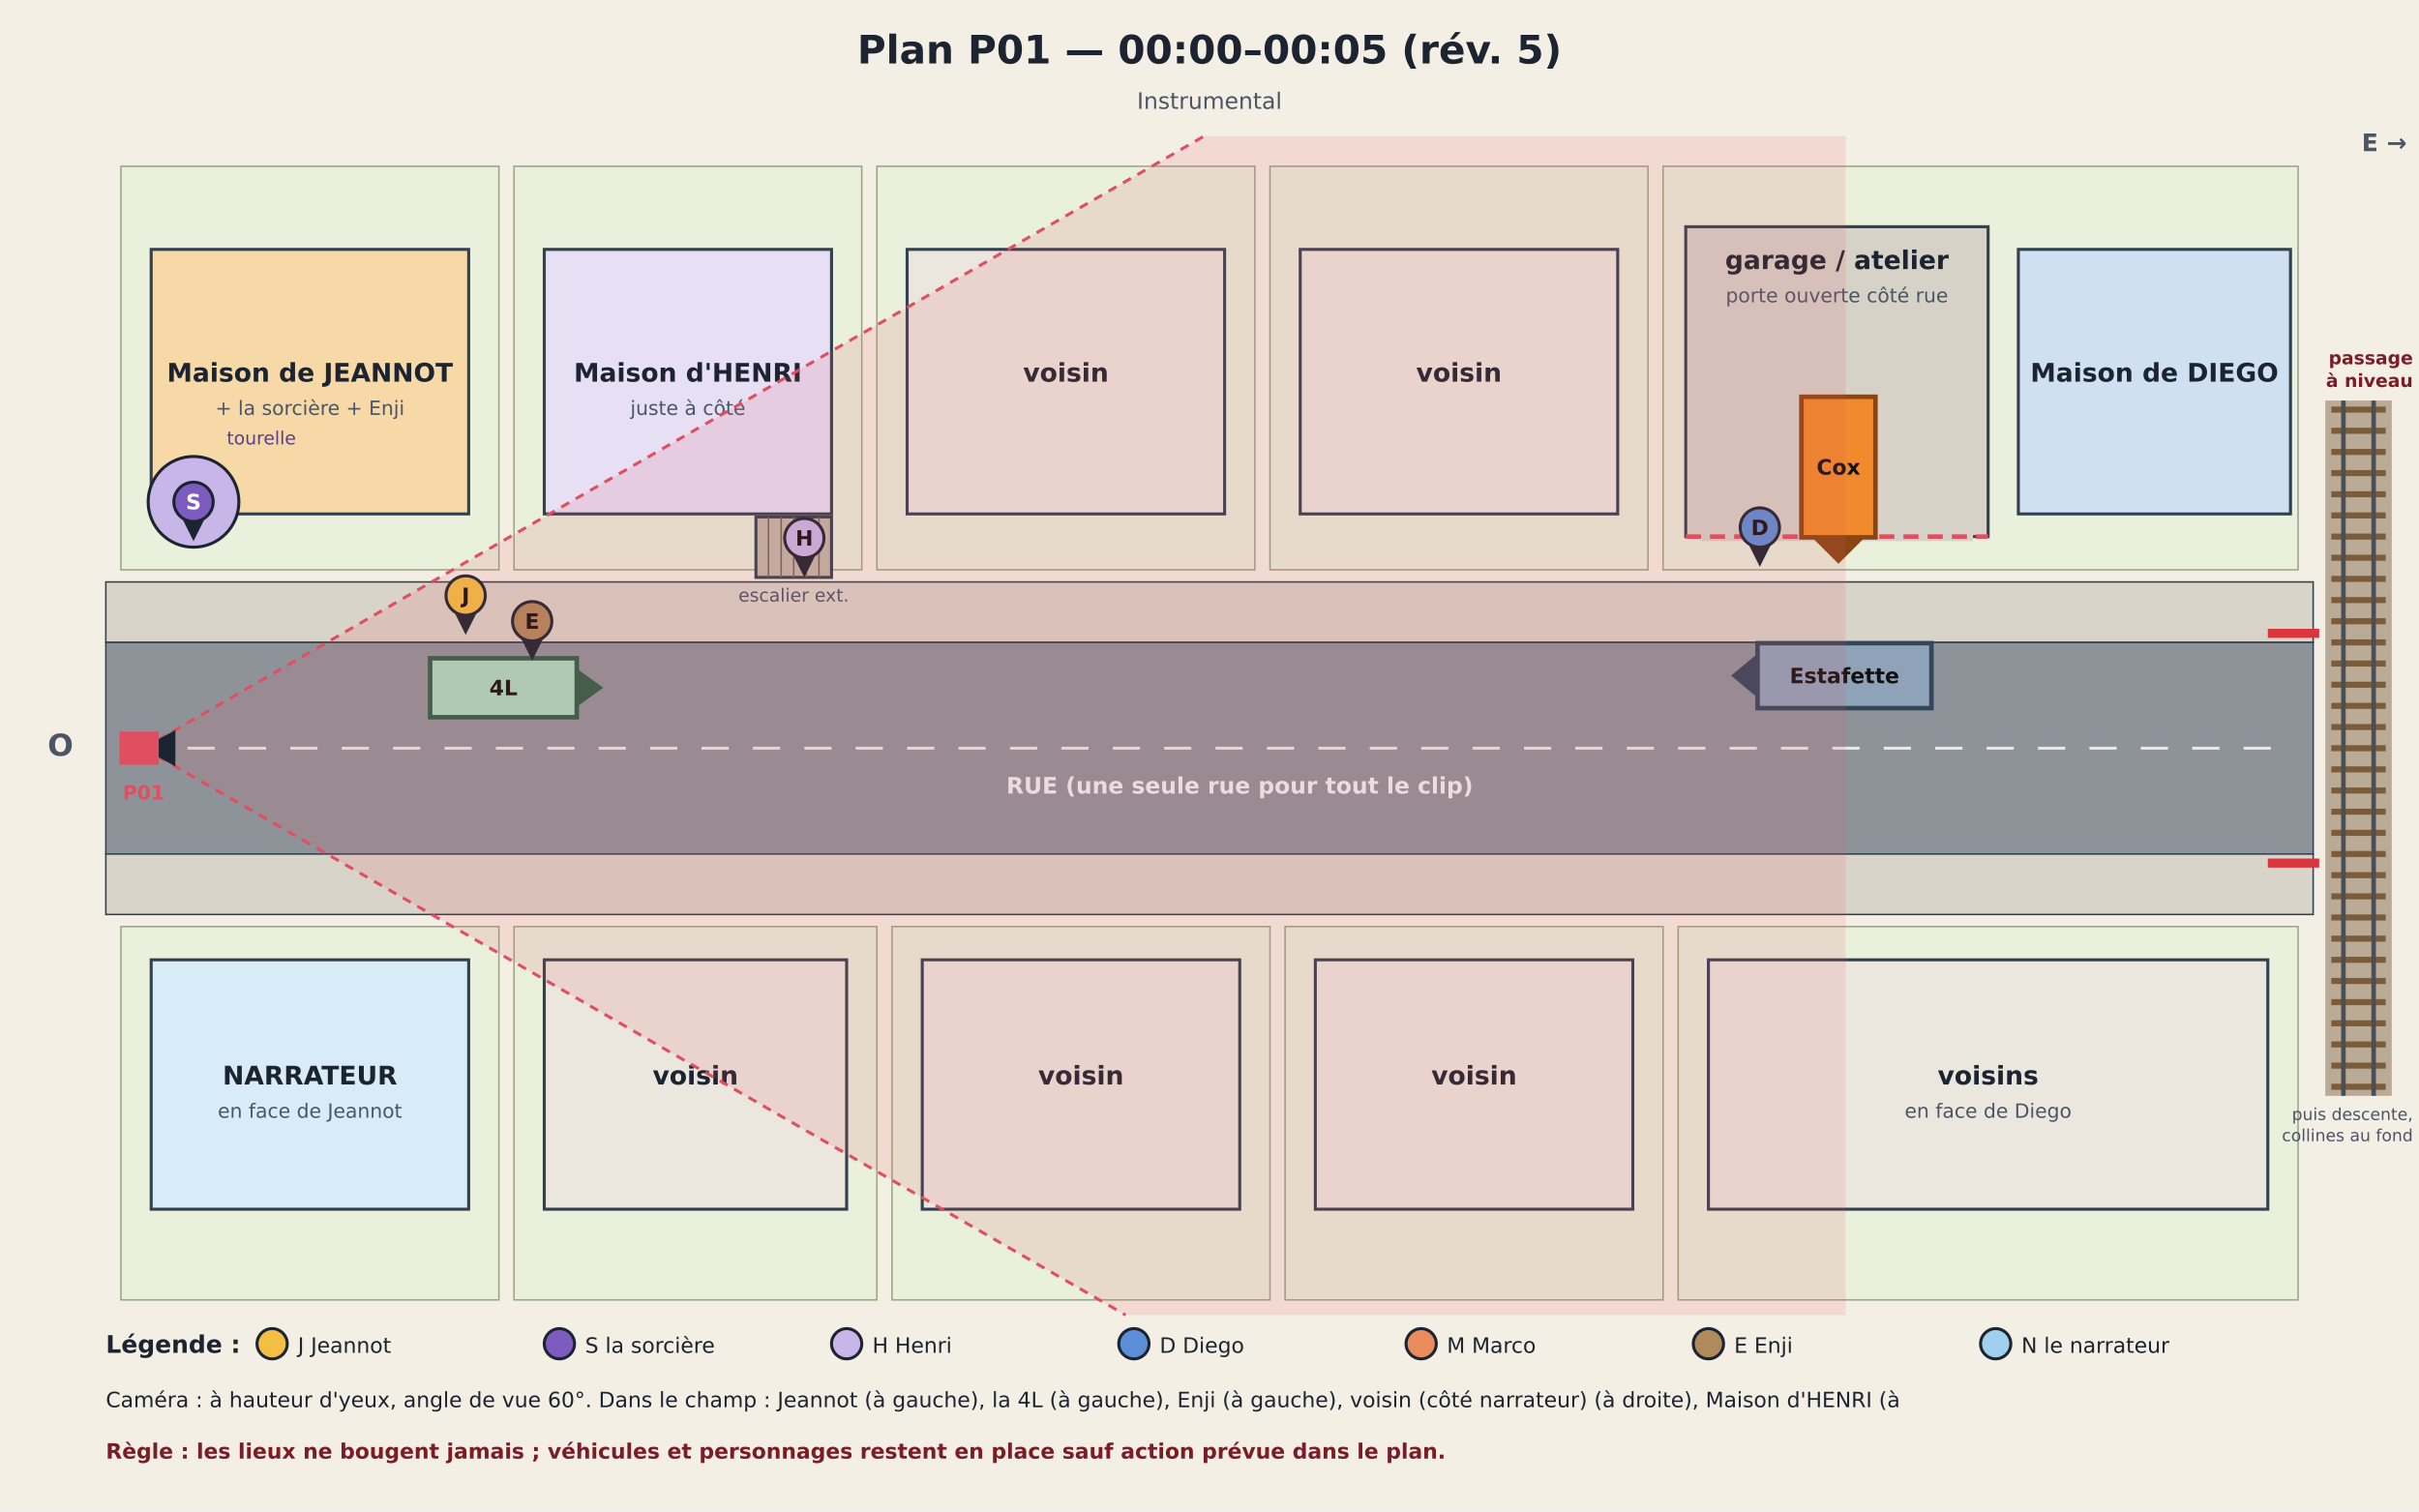
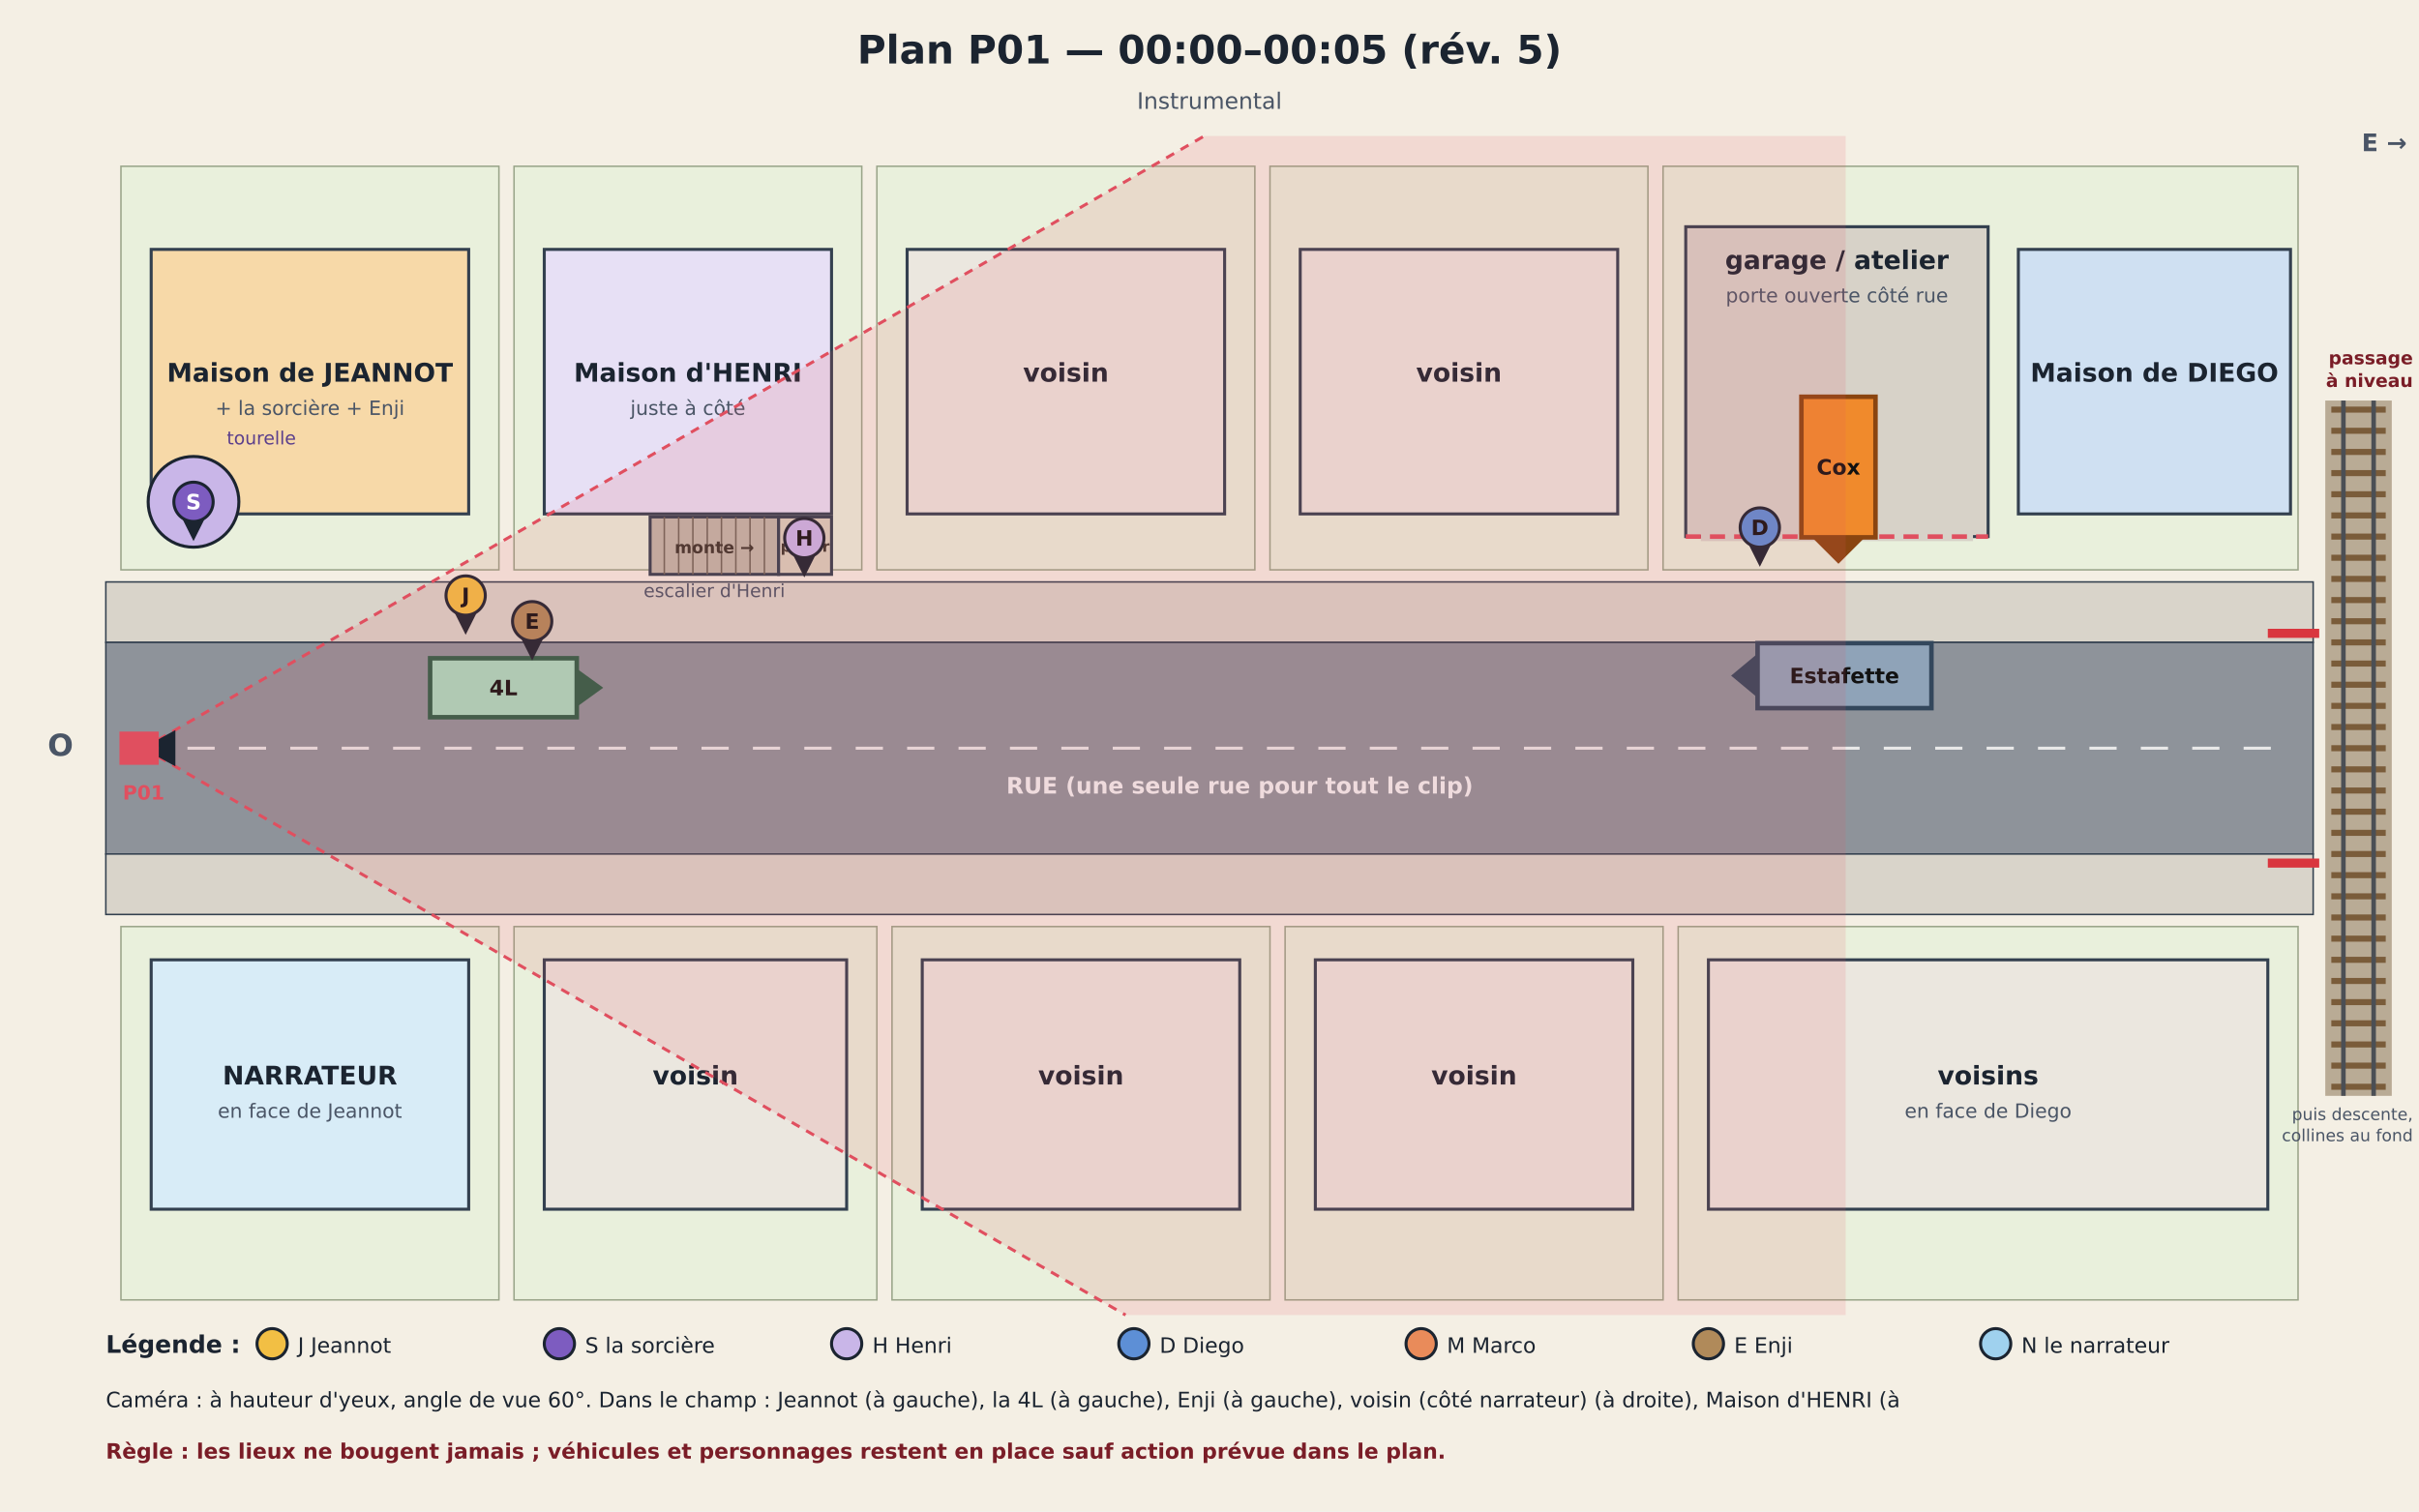
<svg xmlns="http://www.w3.org/2000/svg" width="1600" height="1000" viewBox="0 0 1600 1000" font-family="DejaVu Sans, Arial, sans-serif">
  <defs>
    <clipPath id="zone">
      <rect x="0" y="90" width="1600" height="780" />
    </clipPath>
  </defs>
  <rect x="0.0" y="0.0" width="1600.0" height="1000.0" rx="0" fill="#f4efe4" stroke="none" stroke-width="0" />
  <rect x="70.0" y="385.0" width="1460.0" height="40.0" rx="0" fill="#d9d4ca" stroke="#33404f" stroke-width="1" />
  <rect x="70.0" y="425.0" width="1460.0" height="140.0" rx="0" fill="#8e939a" stroke="#33404f" stroke-width="1" />
  <rect x="70.0" y="565.0" width="1460.0" height="40.0" rx="0" fill="#d9d4ca" stroke="#33404f" stroke-width="1" />
  <line x1="90.0" y1="495.0" x2="1510.0" y2="495.0" stroke="#e8e8e8" stroke-width="2" stroke-dasharray="18 16" />
  <text x="820.0" y="525.0" font-size="15" fill="#f1f1f1" text-anchor="middle" font-weight="bold">RUE (une seule rue pour tout le clip)</text>
  <rect x="80.0" y="110.0" width="250.0" height="267.0" rx="0" fill="#e9f0dc" stroke="#9aa58a" stroke-width="1" />
  <rect x="340.0" y="110.0" width="230.0" height="267.0" rx="0" fill="#e9f0dc" stroke="#9aa58a" stroke-width="1" />
  <rect x="580.0" y="110.0" width="250.0" height="267.0" rx="0" fill="#e9f0dc" stroke="#9aa58a" stroke-width="1" />
  <rect x="840.0" y="110.0" width="250.0" height="267.0" rx="0" fill="#e9f0dc" stroke="#9aa58a" stroke-width="1" />
  <rect x="1100.0" y="110.0" width="420.0" height="267.0" rx="0" fill="#e9f0dc" stroke="#9aa58a" stroke-width="1" />
  <rect x="80.0" y="613.0" width="250.0" height="247.0" rx="0" fill="#e9f0dc" stroke="#9aa58a" stroke-width="1" />
  <rect x="340.0" y="613.0" width="240.0" height="247.0" rx="0" fill="#e9f0dc" stroke="#9aa58a" stroke-width="1" />
  <rect x="590.0" y="613.0" width="250.0" height="247.0" rx="0" fill="#e9f0dc" stroke="#9aa58a" stroke-width="1" />
  <rect x="850.0" y="613.0" width="250.0" height="247.0" rx="0" fill="#e9f0dc" stroke="#9aa58a" stroke-width="1" />
  <rect x="1110.0" y="613.0" width="410.0" height="247.0" rx="0" fill="#e9f0dc" stroke="#9aa58a" stroke-width="1" />
  <rect x="100.0" y="165.0" width="210.0" height="175.0" rx="0" fill="#f7d9a8" stroke="#33404f" stroke-width="2" />
  <text x="205.0" y="252.5" font-size="17" fill="#1b2430" text-anchor="middle" font-weight="bold">Maison de JEANNOT</text>
  <text x="205.0" y="274.5" font-size="13" fill="#4a5566" text-anchor="middle">+ la sorcière + Enji</text>
  <rect x="360.0" y="165.0" width="190.0" height="175.0" rx="0" fill="#e7e0f5" stroke="#33404f" stroke-width="2" />
  <text x="455.0" y="252.5" font-size="17" fill="#1b2430" text-anchor="middle" font-weight="bold">Maison d'HENRI</text>
  <text x="455.0" y="274.5" font-size="13" fill="#4a5566" text-anchor="middle">juste à côté</text>
  <rect x="600.0" y="165.0" width="210.0" height="175.0" rx="0" fill="#ebe7df" stroke="#33404f" stroke-width="2" />
  <text x="705.0" y="252.5" font-size="17" fill="#1b2430" text-anchor="middle" font-weight="bold">voisin</text>
  <rect x="860.0" y="165.0" width="210.0" height="175.0" rx="0" fill="#ebe7df" stroke="#33404f" stroke-width="2" />
  <text x="965.0" y="252.5" font-size="17" fill="#1b2430" text-anchor="middle" font-weight="bold">voisin</text>
  <rect x="1115.0" y="150.0" width="200.0" height="205.0" rx="0" fill="#d7d2c8" stroke="#33404f" stroke-width="2" />
  <line x1="1125.0" y1="355.0" x2="1305.0" y2="355.0" stroke="#d7d2c8" stroke-width="6" />
  <line x1="1115.0" y1="355.0" x2="1315.0" y2="355.0" stroke="#e04f5f" stroke-width="3" stroke-dasharray="10 6" />
  <text x="1215.0" y="178.0" font-size="17" fill="#1b2430" text-anchor="middle" font-weight="bold">garage / atelier</text>
  <text x="1215.0" y="200.0" font-size="13" fill="#4a5566" text-anchor="middle">porte ouverte côté rue</text>
  <rect x="1335.0" y="165.0" width="180.0" height="175.0" rx="0" fill="#cfe0f2" stroke="#33404f" stroke-width="2" />
  <text x="1425.0" y="252.5" font-size="17" fill="#1b2430" text-anchor="middle" font-weight="bold">Maison de DIEGO</text>
  <rect x="100.0" y="635.0" width="210.0" height="165.0" rx="0" fill="#d8ecf7" stroke="#33404f" stroke-width="2" />
  <text x="205.0" y="717.5" font-size="17" fill="#1b2430" text-anchor="middle" font-weight="bold">NARRATEUR</text>
  <text x="205.0" y="739.5" font-size="13" fill="#4a5566" text-anchor="middle">en face de Jeannot</text>
  <rect x="360.0" y="635.0" width="200.0" height="165.0" rx="0" fill="#ebe7df" stroke="#33404f" stroke-width="2" />
  <text x="460.0" y="717.5" font-size="17" fill="#1b2430" text-anchor="middle" font-weight="bold">voisin</text>
  <rect x="610.0" y="635.0" width="210.0" height="165.0" rx="0" fill="#ebe7df" stroke="#33404f" stroke-width="2" />
  <text x="715.0" y="717.5" font-size="17" fill="#1b2430" text-anchor="middle" font-weight="bold">voisin</text>
  <rect x="870.0" y="635.0" width="210.0" height="165.0" rx="0" fill="#ebe7df" stroke="#33404f" stroke-width="2" />
  <text x="975.0" y="717.5" font-size="17" fill="#1b2430" text-anchor="middle" font-weight="bold">voisin</text>
  <rect x="1130.0" y="635.0" width="370.0" height="165.0" rx="0" fill="#ebe7df" stroke="#33404f" stroke-width="2" />
  <text x="1315.0" y="717.5" font-size="17" fill="#1b2430" text-anchor="middle" font-weight="bold">voisins</text>
  <text x="1315.0" y="739.5" font-size="13" fill="#4a5566" text-anchor="middle">en face de Diego</text>
  <circle cx="128.0" cy="332.0" r="30" fill="#c9b6e8" stroke="#1b2430" stroke-width="2" />
  <text x="150.0" y="294.0" font-size="12" fill="#5b3f8c" text-anchor="start">tourelle</text>
-   <rect x="500.0" y="342.0" width="50.0" height="40.0" rx="0" fill="#bfb7a8" stroke="#33404f" stroke-width="2" />
-   <line x1="508.3" y1="342.0" x2="508.3" y2="382.0" stroke="#6e6658" stroke-width="1" />
-   <line x1="516.7" y1="342.0" x2="516.7" y2="382.0" stroke="#6e6658" stroke-width="1" />
-   <line x1="525.0" y1="342.0" x2="525.0" y2="382.0" stroke="#6e6658" stroke-width="1" />
-   <line x1="533.3" y1="342.0" x2="533.3" y2="382.0" stroke="#6e6658" stroke-width="1" />
-   <line x1="541.7" y1="342.0" x2="541.7" y2="382.0" stroke="#6e6658" stroke-width="1" />
-   <text x="525.0" y="398.0" font-size="12" fill="#4a5566" text-anchor="middle">escalier ext.</text>
+   <rect x="430.0" y="342.0" width="85.0" height="38.0" rx="0" fill="#bfb7a8" stroke="#33404f" stroke-width="2" />
+   <line x1="439.4" y1="342.0" x2="439.4" y2="380.0" stroke="#6e6658" stroke-width="1" />
+   <line x1="448.9" y1="342.0" x2="448.9" y2="380.0" stroke="#6e6658" stroke-width="1" />
+   <line x1="458.3" y1="342.0" x2="458.3" y2="380.0" stroke="#6e6658" stroke-width="1" />
+   <line x1="467.8" y1="342.0" x2="467.8" y2="380.0" stroke="#6e6658" stroke-width="1" />
+   <line x1="477.2" y1="342.0" x2="477.2" y2="380.0" stroke="#6e6658" stroke-width="1" />
+   <line x1="486.7" y1="342.0" x2="486.7" y2="380.0" stroke="#6e6658" stroke-width="1" />
+   <line x1="496.1" y1="342.0" x2="496.1" y2="380.0" stroke="#6e6658" stroke-width="1" />
+   <line x1="505.6" y1="342.0" x2="505.6" y2="380.0" stroke="#6e6658" stroke-width="1" />
+   <text x="472.5" y="366.0" font-size="11" fill="#3b352b" text-anchor="middle" font-weight="bold">monte →</text>
+   <rect x="515.0" y="342.0" width="35.0" height="38.0" rx="0" fill="#d8cfbd" stroke="#33404f" stroke-width="2" />
+   <text x="532.5" y="365.0" font-size="10" fill="#3b352b" text-anchor="middle" font-weight="bold">palier</text>
+   <text x="472.5" y="395.0" font-size="12" fill="#4a5566" text-anchor="middle">escalier d'Henri</text>
  <rect x="1538.0" y="265.0" width="44.0" height="460.0" rx="0" fill="#b9ab95" stroke="none" stroke-width="0" />
  <line x1="1542.0" y1="271.0" x2="1578.0" y2="271.0" stroke="#7a5c3a" stroke-width="4" />
  <line x1="1542.0" y1="285.0" x2="1578.0" y2="285.0" stroke="#7a5c3a" stroke-width="4" />
  <line x1="1542.0" y1="299.0" x2="1578.0" y2="299.0" stroke="#7a5c3a" stroke-width="4" />
  <line x1="1542.0" y1="313.0" x2="1578.0" y2="313.0" stroke="#7a5c3a" stroke-width="4" />
  <line x1="1542.0" y1="327.0" x2="1578.0" y2="327.0" stroke="#7a5c3a" stroke-width="4" />
  <line x1="1542.0" y1="341.0" x2="1578.0" y2="341.0" stroke="#7a5c3a" stroke-width="4" />
  <line x1="1542.0" y1="355.0" x2="1578.0" y2="355.0" stroke="#7a5c3a" stroke-width="4" />
  <line x1="1542.0" y1="369.0" x2="1578.0" y2="369.0" stroke="#7a5c3a" stroke-width="4" />
  <line x1="1542.0" y1="383.0" x2="1578.0" y2="383.0" stroke="#7a5c3a" stroke-width="4" />
  <line x1="1542.0" y1="397.0" x2="1578.0" y2="397.0" stroke="#7a5c3a" stroke-width="4" />
  <line x1="1542.0" y1="411.0" x2="1578.0" y2="411.0" stroke="#7a5c3a" stroke-width="4" />
  <line x1="1542.0" y1="425.0" x2="1578.0" y2="425.0" stroke="#7a5c3a" stroke-width="4" />
  <line x1="1542.0" y1="439.0" x2="1578.0" y2="439.0" stroke="#7a5c3a" stroke-width="4" />
  <line x1="1542.0" y1="453.0" x2="1578.0" y2="453.0" stroke="#7a5c3a" stroke-width="4" />
  <line x1="1542.0" y1="467.0" x2="1578.0" y2="467.0" stroke="#7a5c3a" stroke-width="4" />
  <line x1="1542.0" y1="481.0" x2="1578.0" y2="481.0" stroke="#7a5c3a" stroke-width="4" />
  <line x1="1542.0" y1="495.0" x2="1578.0" y2="495.0" stroke="#7a5c3a" stroke-width="4" />
  <line x1="1542.0" y1="509.0" x2="1578.0" y2="509.0" stroke="#7a5c3a" stroke-width="4" />
  <line x1="1542.0" y1="523.0" x2="1578.0" y2="523.0" stroke="#7a5c3a" stroke-width="4" />
  <line x1="1542.0" y1="537.0" x2="1578.0" y2="537.0" stroke="#7a5c3a" stroke-width="4" />
  <line x1="1542.0" y1="551.0" x2="1578.0" y2="551.0" stroke="#7a5c3a" stroke-width="4" />
  <line x1="1542.0" y1="565.0" x2="1578.0" y2="565.0" stroke="#7a5c3a" stroke-width="4" />
  <line x1="1542.0" y1="579.0" x2="1578.0" y2="579.0" stroke="#7a5c3a" stroke-width="4" />
  <line x1="1542.0" y1="593.0" x2="1578.0" y2="593.0" stroke="#7a5c3a" stroke-width="4" />
  <line x1="1542.0" y1="607.0" x2="1578.0" y2="607.0" stroke="#7a5c3a" stroke-width="4" />
  <line x1="1542.0" y1="621.0" x2="1578.0" y2="621.0" stroke="#7a5c3a" stroke-width="4" />
  <line x1="1542.0" y1="635.0" x2="1578.0" y2="635.0" stroke="#7a5c3a" stroke-width="4" />
  <line x1="1542.0" y1="649.0" x2="1578.0" y2="649.0" stroke="#7a5c3a" stroke-width="4" />
  <line x1="1542.0" y1="663.0" x2="1578.0" y2="663.0" stroke="#7a5c3a" stroke-width="4" />
  <line x1="1542.0" y1="677.0" x2="1578.0" y2="677.0" stroke="#7a5c3a" stroke-width="4" />
  <line x1="1542.0" y1="691.0" x2="1578.0" y2="691.0" stroke="#7a5c3a" stroke-width="4" />
  <line x1="1542.0" y1="705.0" x2="1578.0" y2="705.0" stroke="#7a5c3a" stroke-width="4" />
  <line x1="1542.0" y1="719.0" x2="1578.0" y2="719.0" stroke="#7a5c3a" stroke-width="4" />
  <line x1="1550.0" y1="265.0" x2="1550.0" y2="725.0" stroke="#4b4f55" stroke-width="3" />
  <line x1="1570.0" y1="265.0" x2="1570.0" y2="725.0" stroke="#4b4f55" stroke-width="3" />
  <line x1="1534.0" y1="419.0" x2="1500.0" y2="419.0" stroke="#d9363e" stroke-width="6" />
  <line x1="1534.0" y1="571.0" x2="1500.0" y2="571.0" stroke="#d9363e" stroke-width="6" />
  <text x="1596.0" y="241.0" font-size="12" fill="#7a1d27" text-anchor="end" font-weight="bold">passage</text>
  <text x="1596.0" y="256.0" font-size="12" fill="#7a1d27" text-anchor="end" font-weight="bold">à niveau</text>
  <text x="1596.0" y="741.0" font-size="11" fill="#4a5566" text-anchor="end">puis descente,</text>
  <text x="1596.0" y="755.0" font-size="11" fill="#4a5566" text-anchor="end">collines au fond</text>
  <text x="40.0" y="500.0" font-size="20" fill="#4a5566" text-anchor="middle" font-weight="bold">O</text>
  <text x="1592.0" y="100.0" font-size="16" fill="#4a5566" text-anchor="end" font-weight="bold">E →</text>
  <polygon points="283.0,434.0 383.0,434.0 383.0,476.0 283.0,476.0" fill="#2c5f47" fill-opacity="1.0" />
  <polygon points="286.0,437.0 380.0,437.0 380.0,473.0 286.0,473.0" fill="#a8dcc0" fill-opacity="1.0" />
  <polygon points="381.0,442.0 399.0,455.0 381.0,468.0" fill="#2c5f47" fill-opacity="1.0" />
  <text x="333.0" y="460.0" font-size="14" fill="#111" text-anchor="middle" font-weight="bold">4L</text>
  <polygon points="1279.0,470.0 1161.0,470.0 1161.0,424.0 1279.0,424.0" fill="#33475c" fill-opacity="1.0" />
  <polygon points="1276.0,467.0 1164.0,467.0 1164.0,427.0 1276.0,427.0" fill="#8fa3b8" fill-opacity="1.0" />
  <polygon points="1163.0,462.0 1145.0,447.0 1163.0,432.0" fill="#33475c" fill-opacity="1.0" />
  <text x="1220.0" y="452.0" font-size="14" fill="#111" text-anchor="middle" font-weight="bold">Estafette</text>
  <polygon points="1242.0,261.0 1242.0,357.0 1190.0,357.0 1190.0,261.0" fill="#8a4510" fill-opacity="1.0" />
  <polygon points="1239.0,264.0 1239.0,354.0 1193.0,354.0 1193.0,264.0" fill="#f08a2c" fill-opacity="1.0" />
  <polygon points="1234.0,355.0 1216.0,373.0 1198.0,355.0" fill="#8a4510" fill-opacity="1.0" />
  <text x="1216.0" y="314.0" font-size="14" fill="#111" text-anchor="middle" font-weight="bold">Cox</text>
  <polygon points="316.0,404.0 308.0,420.0 300.0,404.0" fill="#1b2430" fill-opacity="1.0" />
  <circle cx="308.0" cy="394.0" r="13" fill="#f2bf44" stroke="#1b2430" stroke-width="2" />
  <text x="308.0" y="399.0" font-size="14" fill="#111" text-anchor="middle" font-weight="bold">J</text>
  <polygon points="360.0,421.0 352.0,437.0 344.0,421.0" fill="#1b2430" fill-opacity="1.0" />
  <circle cx="352.0" cy="411.0" r="13" fill="#b08a5a" stroke="#1b2430" stroke-width="2" />
  <text x="352.0" y="416.0" font-size="14" fill="#111" text-anchor="middle" font-weight="bold">E</text>
  <polygon points="136.0,342.0 128.0,358.0 120.0,342.0" fill="#1b2430" fill-opacity="1.0" />
  <circle cx="128.0" cy="332.0" r="13" fill="#7d5cc0" stroke="#1b2430" stroke-width="2" />
  <text x="128.0" y="337.0" font-size="14" fill="#fff" text-anchor="middle" font-weight="bold">S</text>
  <polygon points="540.0,366.0 532.0,382.0 524.0,366.0" fill="#1b2430" fill-opacity="1.0" />
  <circle cx="532.0" cy="356.0" r="13" fill="#c9b6e8" stroke="#1b2430" stroke-width="2" />
  <text x="532.0" y="361.0" font-size="14" fill="#111" text-anchor="middle" font-weight="bold">H</text>
  <polygon points="1172.0,359.0 1164.0,375.0 1156.0,359.0" fill="#1b2430" fill-opacity="1.0" />
  <circle cx="1164.0" cy="349.0" r="13" fill="#5d8fd6" stroke="#1b2430" stroke-width="2" />
  <text x="1164.0" y="354.0" font-size="14" fill="#111" text-anchor="middle" font-weight="bold">D</text>
  <polygon points="95.0,495.0 1220.8,-155.0 1220.8,1145.0" fill="#e04f5f" fill-opacity="0.14" clip-path="url(#zone)" />
  <line x1="95.0" y1="495.0" x2="796.5" y2="90.0" stroke="#e04f5f" stroke-width="2" stroke-dasharray="6 5" />
  <line x1="95.0" y1="495.0" x2="744.5" y2="870.0" stroke="#e04f5f" stroke-width="2" stroke-dasharray="6 5" />
  <polygon points="79.0,484.0 105.0,484.0 105.0,506.0 79.0,506.0" fill="#e04f5f" fill-opacity="1.0" />
  <polygon points="105.0,489.0 116.0,483.0 116.0,507.0 105.0,501.0" fill="#1b2430" fill-opacity="1.0" />
  <text x="95.0" y="529.0" font-size="13" fill="#e04f5f" text-anchor="middle" font-weight="bold">P01</text>
  <text x="800.0" y="42.0" font-size="26" fill="#1b2430" text-anchor="middle" font-weight="bold">Plan P01 — 00:00–00:05  (rév. 5)</text>
  <text x="800.0" y="72.0" font-size="15" fill="#4a5566" text-anchor="middle">Instrumental</text>
  <text x="70.0" y="895.0" font-size="16" fill="#1b2430" text-anchor="start" font-weight="bold">Légende :</text>
  <circle cx="180.0" cy="889.0" r="10" fill="#f2bf44" stroke="#1b2430" stroke-width="2" />
  <text x="197.0" y="895.0" font-size="14" fill="#1b2430" text-anchor="start">J  Jeannot</text>
  <circle cx="370.0" cy="889.0" r="10" fill="#7d5cc0" stroke="#1b2430" stroke-width="2" />
  <text x="387.0" y="895.0" font-size="14" fill="#1b2430" text-anchor="start">S  la sorcière</text>
  <circle cx="560.0" cy="889.0" r="10" fill="#c9b6e8" stroke="#1b2430" stroke-width="2" />
  <text x="577.0" y="895.0" font-size="14" fill="#1b2430" text-anchor="start">H  Henri</text>
  <circle cx="750.0" cy="889.0" r="10" fill="#5d8fd6" stroke="#1b2430" stroke-width="2" />
  <text x="767.0" y="895.0" font-size="14" fill="#1b2430" text-anchor="start">D  Diego</text>
  <circle cx="940.0" cy="889.0" r="10" fill="#e98b5a" stroke="#1b2430" stroke-width="2" />
  <text x="957.0" y="895.0" font-size="14" fill="#1b2430" text-anchor="start">M  Marco</text>
  <circle cx="1130.0" cy="889.0" r="10" fill="#b08a5a" stroke="#1b2430" stroke-width="2" />
  <text x="1147.0" y="895.0" font-size="14" fill="#1b2430" text-anchor="start">E  Enji</text>
  <circle cx="1320.0" cy="889.0" r="10" fill="#9fd1ee" stroke="#1b2430" stroke-width="2" />
  <text x="1337.0" y="895.0" font-size="14" fill="#1b2430" text-anchor="start">N  le narrateur</text>
  <text x="70.0" y="931.0" font-size="14" fill="#1b2430" text-anchor="start">Caméra : à hauteur d'yeux, angle de vue 60°. Dans le champ : Jeannot (à gauche), la 4L (à gauche), Enji (à gauche), voisin (côté narrateur) (à droite), Maison d'HENRI (à </text>
  <text x="70.0" y="965.0" font-size="14" fill="#7a1d27" text-anchor="start" font-weight="bold">Règle : les lieux ne bougent jamais ; véhicules et personnages restent en place sauf action prévue dans le plan.</text>
</svg>
